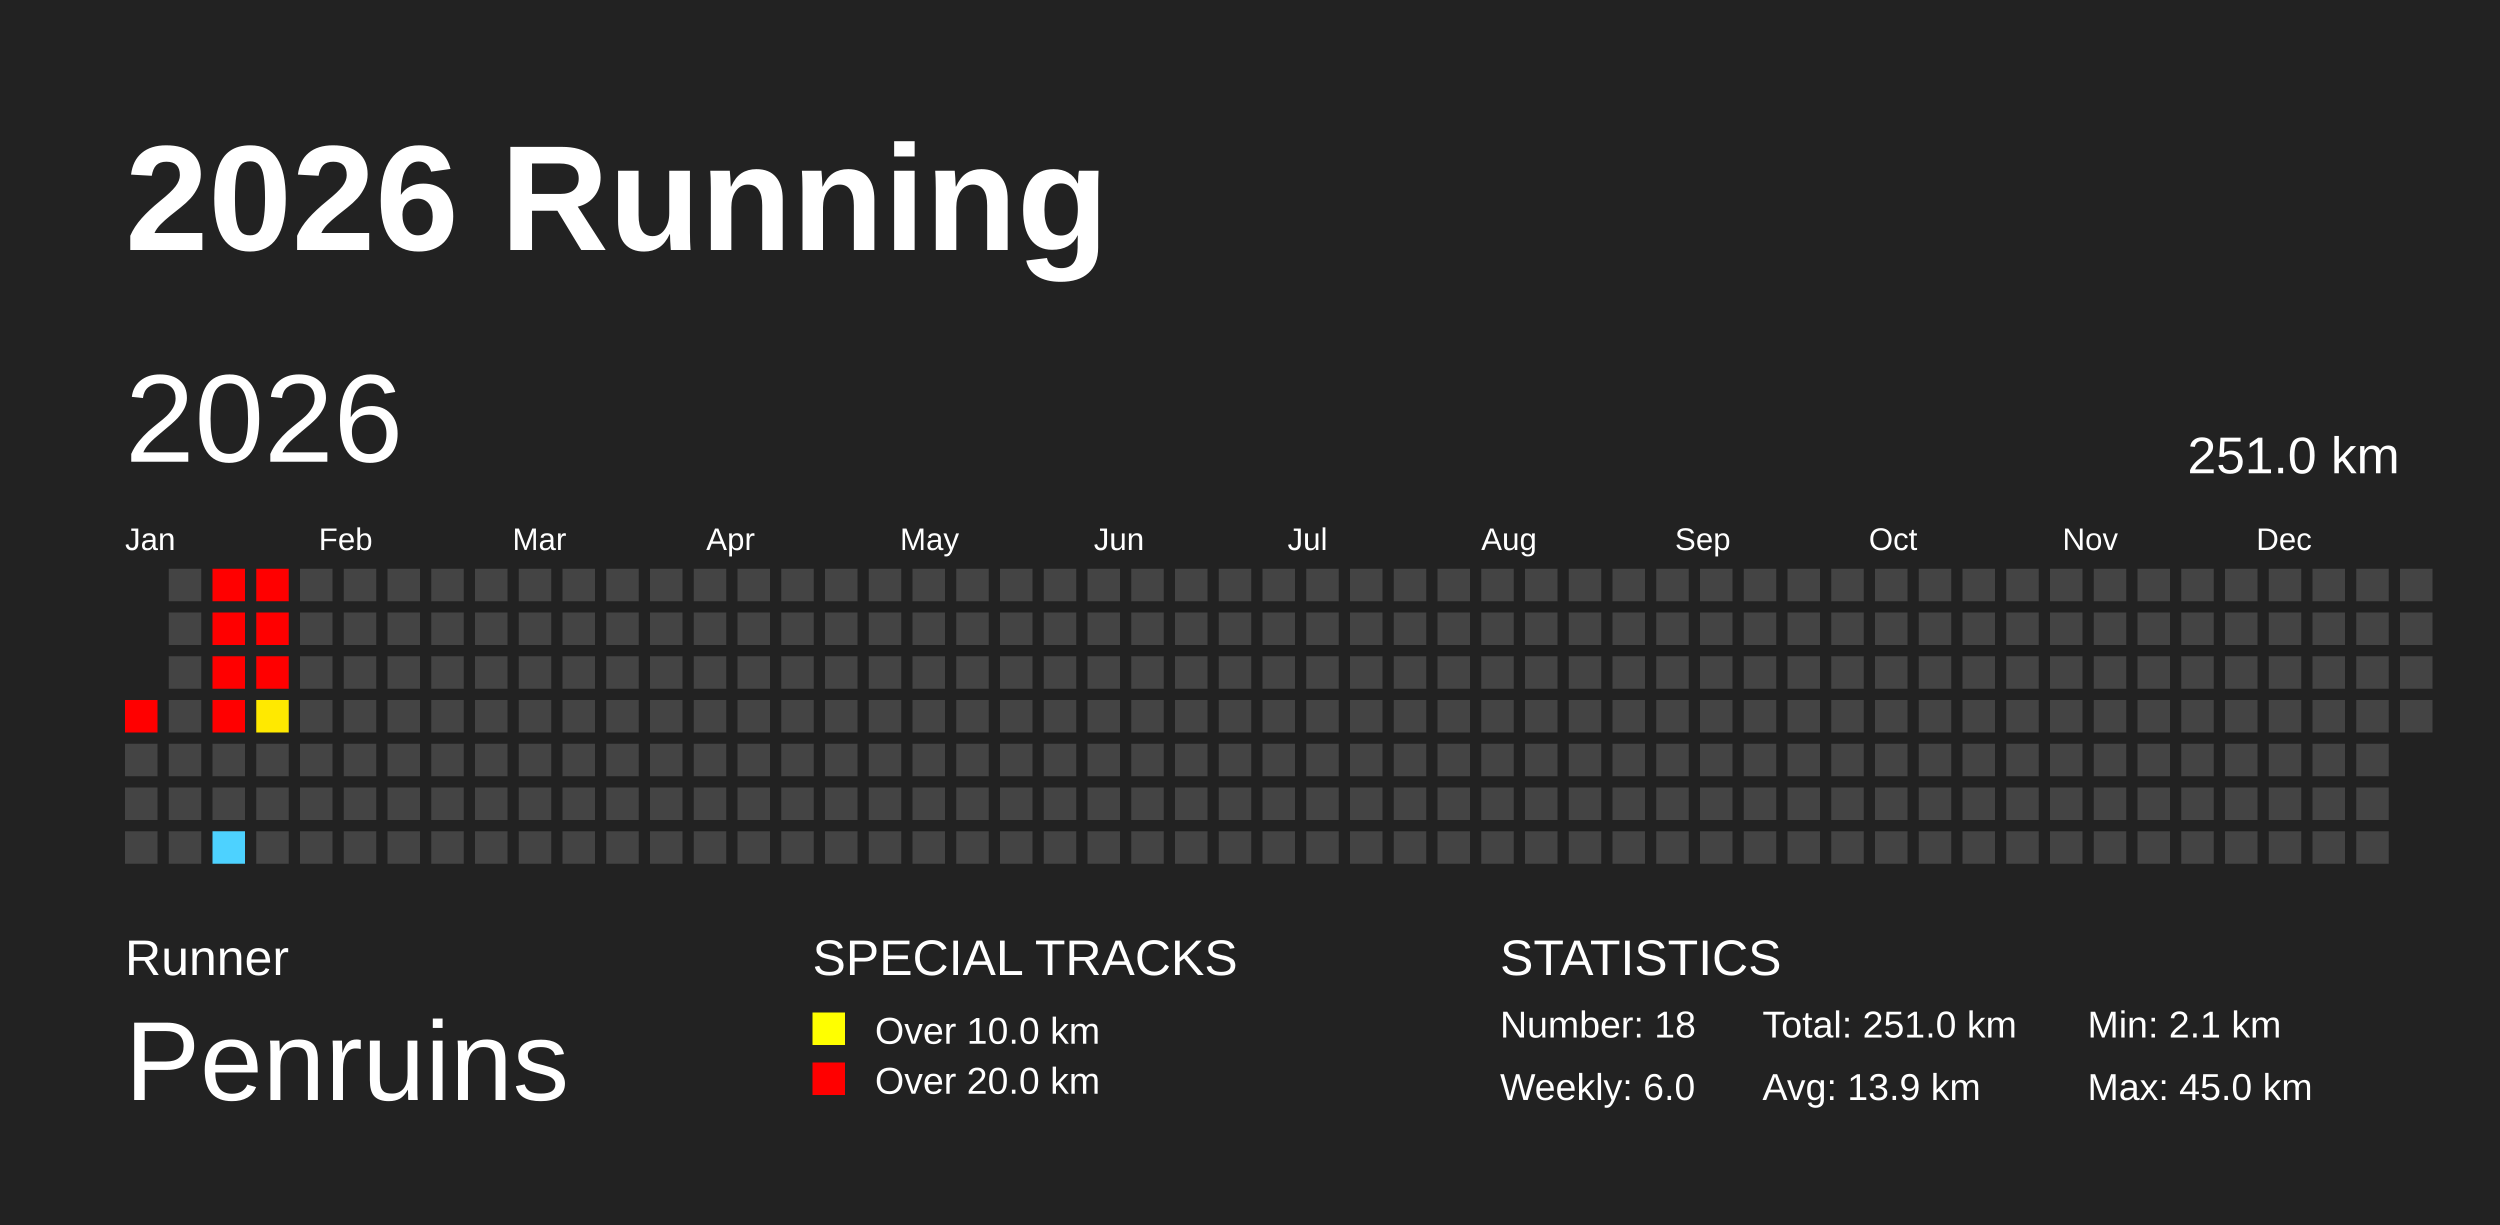
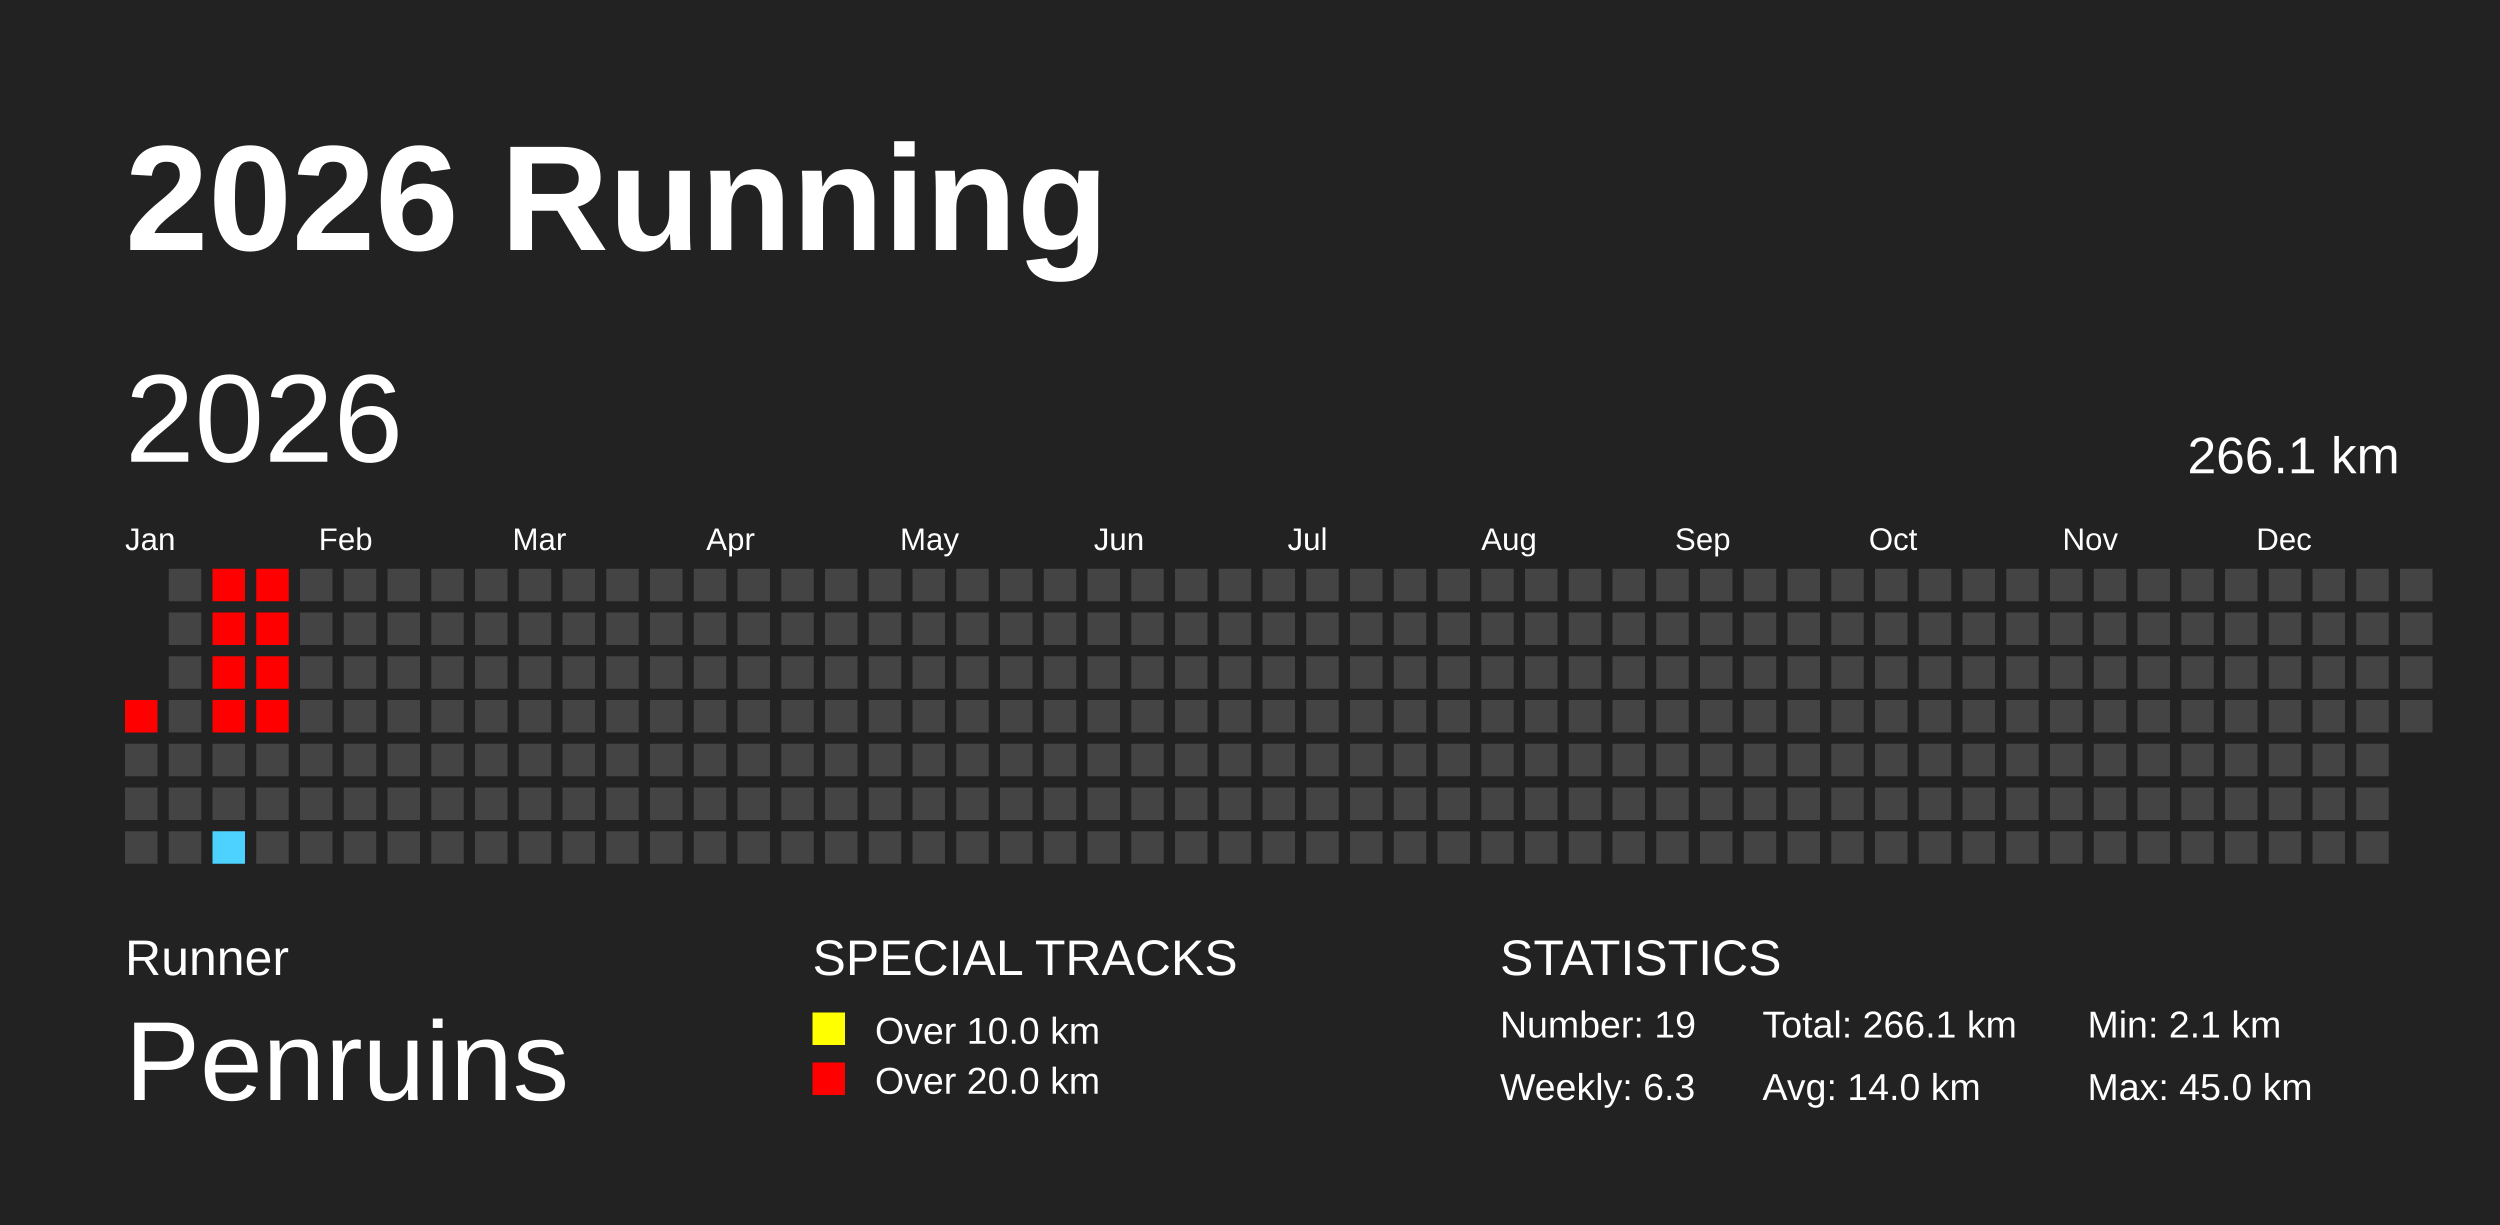
<svg xmlns="http://www.w3.org/2000/svg" baseProfile="full" height="98mm" version="1.1" viewBox="0,0,200,98" width="200mm">
  <defs />
  <rect fill="#222222" height="98" width="200" x="0" y="0" />
  <text fill="#FFFFFF" style="font-size:12px; font-family:Arial; font-weight:bold;" x="10" y="20">2026 Running</text>
  <text fill="#FFFFFF" style="font-size:4px; font-family:Arial" x="10" y="78">Runner</text>
  <text fill="#FFFFFF" style="font-size:9px; font-family:Arial" x="10" y="88">Penruins</text>
  <text fill="#FFFFFF" style="font-size:4px; font-family:Arial" x="65" y="78">SPECIAL TRACKS</text>
  <rect fill="yellow" height="2.6" width="2.6" x="65" y="81" />
  <text fill="#FFFFFF" style="font-size:3px; font-family:Arial" x="70" y="83.5">Over 10.0 km</text>
  <rect fill="red" height="2.6" width="2.6" x="65" y="85" />
  <text fill="#FFFFFF" style="font-size:3px; font-family:Arial" x="70" y="87.5">Over 20.0 km</text>
  <text fill="#FFFFFF" style="font-size:4px; font-family:Arial" x="120" y="78">STATISTICS</text>
-   <text fill="#FFFFFF" style="font-size:3px; font-family:Arial" x="120" y="83">Number: 18</text>
-   <text fill="#FFFFFF" style="font-size:3px; font-family:Arial" x="120" y="88">Weekly: 6.0</text>
-   <text fill="#FFFFFF" style="font-size:3px; font-family:Arial" x="141" y="83">Total: 251.0 km</text>
-   <text fill="#FFFFFF" style="font-size:3px; font-family:Arial" x="141" y="88">Avg: 13.9 km</text>
+   <text fill="#FFFFFF" style="font-size:3px; font-family:Arial" x="120" y="83">Number: 19</text>
+   <text fill="#FFFFFF" style="font-size:3px; font-family:Arial" x="120" y="88">Weekly: 6.3</text>
+   <text fill="#FFFFFF" style="font-size:3px; font-family:Arial" x="141" y="83">Total: 266.1 km</text>
+   <text fill="#FFFFFF" style="font-size:3px; font-family:Arial" x="141" y="88">Avg: 14.0 km</text>
  <text fill="#FFFFFF" style="font-size:3px; font-family:Arial" x="167" y="83">Min: 2.1 km</text>
  <text fill="#FFFFFF" style="font-size:3px; font-family:Arial" x="167" y="88">Max: 45.0 km</text>
  <text dominant-baseline="hanging" fill="#FFFFFF" style="font-size:10.0px; font-family:Arial;" x="10" y="30">2026</text>
-   <text dominant-baseline="hanging" fill="#FFFFFF" style="font-size:4.125px; font-family:Arial;" x="175" y="35">251.0 km</text>
+   <text dominant-baseline="hanging" fill="#FFFFFF" style="font-size:4.125px; font-family:Arial;" x="175" y="35">266.1 km</text>
  <text fill="#FFFFFF" style="font-size:2.5px; font-family:Arial" x="10.0" y="44">Jan</text>
  <text fill="#FFFFFF" style="font-size:2.5px; font-family:Arial" x="25.5" y="44">Feb</text>
  <text fill="#FFFFFF" style="font-size:2.5px; font-family:Arial" x="41.0" y="44">Mar</text>
  <text fill="#FFFFFF" style="font-size:2.5px; font-family:Arial" x="56.5" y="44">Apr</text>
  <text fill="#FFFFFF" style="font-size:2.5px; font-family:Arial" x="72.0" y="44">May</text>
  <text fill="#FFFFFF" style="font-size:2.5px; font-family:Arial" x="87.5" y="44">Jun</text>
  <text fill="#FFFFFF" style="font-size:2.5px; font-family:Arial" x="103.0" y="44">Jul</text>
  <text fill="#FFFFFF" style="font-size:2.5px; font-family:Arial" x="118.5" y="44">Aug</text>
  <text fill="#FFFFFF" style="font-size:2.5px; font-family:Arial" x="134.0" y="44">Sep</text>
  <text fill="#FFFFFF" style="font-size:2.5px; font-family:Arial" x="149.5" y="44">Oct</text>
  <text fill="#FFFFFF" style="font-size:2.5px; font-family:Arial" x="165.0" y="44">Nov</text>
  <text fill="#FFFFFF" style="font-size:2.5px; font-family:Arial" x="180.5" y="44">Dec</text>
  <rect fill="red" height="2.6" width="2.6" x="10.0" y="56.0" />
  <rect fill="#444444" height="2.6" width="2.6" x="10.0" y="59.5" />
  <rect fill="#444444" height="2.6" width="2.6" x="10.0" y="63.0" />
  <rect fill="#444444" height="2.6" width="2.6" x="10.0" y="66.5" />
  <rect fill="#444444" height="2.6" width="2.6" x="13.5" y="45.5" />
  <rect fill="#444444" height="2.6" width="2.6" x="13.5" y="49.0" />
  <rect fill="#444444" height="2.6" width="2.6" x="13.5" y="52.5" />
  <rect fill="#444444" height="2.6" width="2.6" x="13.5" y="56.0" />
  <rect fill="#444444" height="2.6" width="2.6" x="13.5" y="59.5" />
  <rect fill="#444444" height="2.6" width="2.6" x="13.5" y="63.0" />
  <rect fill="#444444" height="2.6" width="2.6" x="13.5" y="66.5" />
  <rect fill="red" height="2.6" width="2.6" x="17.0" y="45.5" />
  <rect fill="red" height="2.6" width="2.6" x="17.0" y="49.0" />
  <rect fill="red" height="2.6" width="2.6" x="17.0" y="52.5" />
  <rect fill="red" height="2.6" width="2.6" x="17.0" y="56.0" />
  <rect fill="#444444" height="2.6" width="2.6" x="17.0" y="59.5" />
  <rect fill="#444444" height="2.6" width="2.6" x="17.0" y="63.0" />
  <rect fill="#4dd2ff" height="2.6" width="2.6" x="17.0" y="66.5" />
  <rect fill="red" height="2.6" width="2.6" x="20.5" y="45.5" />
  <rect fill="red" height="2.6" width="2.6" x="20.5" y="49.0" />
  <rect fill="red" height="2.6" width="2.6" x="20.5" y="52.5" />
-   <rect fill="#ffe900" height="2.6" width="2.6" x="20.5" y="56.0" />
+   <rect fill="red" height="2.6" width="2.6" x="20.5" y="56.0" />
  <rect fill="#444444" height="2.6" width="2.6" x="20.5" y="59.5" />
  <rect fill="#444444" height="2.6" width="2.6" x="20.5" y="63.0" />
  <rect fill="#444444" height="2.6" width="2.6" x="20.5" y="66.5" />
  <rect fill="#444444" height="2.6" width="2.6" x="24.0" y="45.5" />
  <rect fill="#444444" height="2.6" width="2.6" x="24.0" y="49.0" />
  <rect fill="#444444" height="2.6" width="2.6" x="24.0" y="52.5" />
  <rect fill="#444444" height="2.6" width="2.6" x="24.0" y="56.0" />
  <rect fill="#444444" height="2.6" width="2.6" x="24.0" y="59.5" />
  <rect fill="#444444" height="2.6" width="2.6" x="24.0" y="63.0" />
  <rect fill="#444444" height="2.6" width="2.6" x="24.0" y="66.5" />
  <rect fill="#444444" height="2.6" width="2.6" x="27.5" y="45.5" />
  <rect fill="#444444" height="2.6" width="2.6" x="27.5" y="49.0" />
  <rect fill="#444444" height="2.6" width="2.6" x="27.5" y="52.5" />
  <rect fill="#444444" height="2.6" width="2.6" x="27.5" y="56.0" />
  <rect fill="#444444" height="2.6" width="2.6" x="27.5" y="59.5" />
  <rect fill="#444444" height="2.6" width="2.6" x="27.5" y="63.0" />
  <rect fill="#444444" height="2.6" width="2.6" x="27.5" y="66.5" />
  <rect fill="#444444" height="2.6" width="2.6" x="31.0" y="45.5" />
  <rect fill="#444444" height="2.6" width="2.6" x="31.0" y="49.0" />
  <rect fill="#444444" height="2.6" width="2.6" x="31.0" y="52.5" />
  <rect fill="#444444" height="2.6" width="2.6" x="31.0" y="56.0" />
  <rect fill="#444444" height="2.6" width="2.6" x="31.0" y="59.5" />
  <rect fill="#444444" height="2.6" width="2.6" x="31.0" y="63.0" />
  <rect fill="#444444" height="2.6" width="2.6" x="31.0" y="66.5" />
  <rect fill="#444444" height="2.6" width="2.6" x="34.5" y="45.5" />
  <rect fill="#444444" height="2.6" width="2.6" x="34.5" y="49.0" />
  <rect fill="#444444" height="2.6" width="2.6" x="34.5" y="52.5" />
  <rect fill="#444444" height="2.6" width="2.6" x="34.5" y="56.0" />
  <rect fill="#444444" height="2.6" width="2.6" x="34.5" y="59.5" />
  <rect fill="#444444" height="2.6" width="2.6" x="34.5" y="63.0" />
  <rect fill="#444444" height="2.6" width="2.6" x="34.5" y="66.5" />
  <rect fill="#444444" height="2.6" width="2.6" x="38.0" y="45.5" />
  <rect fill="#444444" height="2.6" width="2.6" x="38.0" y="49.0" />
  <rect fill="#444444" height="2.6" width="2.6" x="38.0" y="52.5" />
  <rect fill="#444444" height="2.6" width="2.6" x="38.0" y="56.0" />
  <rect fill="#444444" height="2.6" width="2.6" x="38.0" y="59.5" />
  <rect fill="#444444" height="2.6" width="2.6" x="38.0" y="63.0" />
  <rect fill="#444444" height="2.6" width="2.6" x="38.0" y="66.5" />
  <rect fill="#444444" height="2.6" width="2.6" x="41.5" y="45.5" />
  <rect fill="#444444" height="2.6" width="2.6" x="41.5" y="49.0" />
  <rect fill="#444444" height="2.6" width="2.6" x="41.5" y="52.5" />
  <rect fill="#444444" height="2.6" width="2.6" x="41.5" y="56.0" />
  <rect fill="#444444" height="2.6" width="2.6" x="41.5" y="59.5" />
  <rect fill="#444444" height="2.6" width="2.6" x="41.5" y="63.0" />
  <rect fill="#444444" height="2.6" width="2.6" x="41.5" y="66.5" />
  <rect fill="#444444" height="2.6" width="2.6" x="45.0" y="45.5" />
  <rect fill="#444444" height="2.6" width="2.6" x="45.0" y="49.0" />
  <rect fill="#444444" height="2.6" width="2.6" x="45.0" y="52.5" />
  <rect fill="#444444" height="2.6" width="2.6" x="45.0" y="56.0" />
  <rect fill="#444444" height="2.6" width="2.6" x="45.0" y="59.5" />
  <rect fill="#444444" height="2.6" width="2.6" x="45.0" y="63.0" />
  <rect fill="#444444" height="2.6" width="2.6" x="45.0" y="66.5" />
  <rect fill="#444444" height="2.6" width="2.6" x="48.5" y="45.5" />
  <rect fill="#444444" height="2.6" width="2.6" x="48.5" y="49.0" />
  <rect fill="#444444" height="2.6" width="2.6" x="48.5" y="52.5" />
  <rect fill="#444444" height="2.6" width="2.6" x="48.5" y="56.0" />
  <rect fill="#444444" height="2.6" width="2.6" x="48.5" y="59.5" />
  <rect fill="#444444" height="2.6" width="2.6" x="48.5" y="63.0" />
  <rect fill="#444444" height="2.6" width="2.6" x="48.5" y="66.5" />
  <rect fill="#444444" height="2.6" width="2.6" x="52.0" y="45.5" />
  <rect fill="#444444" height="2.6" width="2.6" x="52.0" y="49.0" />
  <rect fill="#444444" height="2.6" width="2.6" x="52.0" y="52.5" />
  <rect fill="#444444" height="2.6" width="2.6" x="52.0" y="56.0" />
  <rect fill="#444444" height="2.6" width="2.6" x="52.0" y="59.5" />
  <rect fill="#444444" height="2.6" width="2.6" x="52.0" y="63.0" />
  <rect fill="#444444" height="2.6" width="2.6" x="52.0" y="66.5" />
  <rect fill="#444444" height="2.6" width="2.6" x="55.5" y="45.5" />
  <rect fill="#444444" height="2.6" width="2.6" x="55.5" y="49.0" />
  <rect fill="#444444" height="2.6" width="2.6" x="55.5" y="52.5" />
  <rect fill="#444444" height="2.6" width="2.6" x="55.5" y="56.0" />
  <rect fill="#444444" height="2.6" width="2.6" x="55.5" y="59.5" />
  <rect fill="#444444" height="2.6" width="2.6" x="55.5" y="63.0" />
  <rect fill="#444444" height="2.6" width="2.6" x="55.5" y="66.5" />
  <rect fill="#444444" height="2.6" width="2.6" x="59.0" y="45.5" />
  <rect fill="#444444" height="2.6" width="2.6" x="59.0" y="49.0" />
  <rect fill="#444444" height="2.6" width="2.6" x="59.0" y="52.5" />
  <rect fill="#444444" height="2.6" width="2.6" x="59.0" y="56.0" />
  <rect fill="#444444" height="2.6" width="2.6" x="59.0" y="59.5" />
  <rect fill="#444444" height="2.6" width="2.6" x="59.0" y="63.0" />
  <rect fill="#444444" height="2.6" width="2.6" x="59.0" y="66.5" />
  <rect fill="#444444" height="2.6" width="2.6" x="62.5" y="45.5" />
  <rect fill="#444444" height="2.6" width="2.6" x="62.5" y="49.0" />
  <rect fill="#444444" height="2.6" width="2.6" x="62.5" y="52.5" />
  <rect fill="#444444" height="2.6" width="2.6" x="62.5" y="56.0" />
  <rect fill="#444444" height="2.6" width="2.6" x="62.5" y="59.5" />
  <rect fill="#444444" height="2.6" width="2.6" x="62.5" y="63.0" />
  <rect fill="#444444" height="2.6" width="2.6" x="62.5" y="66.5" />
  <rect fill="#444444" height="2.6" width="2.6" x="66.0" y="45.5" />
  <rect fill="#444444" height="2.6" width="2.6" x="66.0" y="49.0" />
  <rect fill="#444444" height="2.6" width="2.6" x="66.0" y="52.5" />
  <rect fill="#444444" height="2.6" width="2.6" x="66.0" y="56.0" />
  <rect fill="#444444" height="2.6" width="2.6" x="66.0" y="59.5" />
  <rect fill="#444444" height="2.6" width="2.6" x="66.0" y="63.0" />
  <rect fill="#444444" height="2.6" width="2.6" x="66.0" y="66.5" />
  <rect fill="#444444" height="2.6" width="2.6" x="69.5" y="45.5" />
  <rect fill="#444444" height="2.6" width="2.6" x="69.5" y="49.0" />
  <rect fill="#444444" height="2.6" width="2.6" x="69.5" y="52.5" />
  <rect fill="#444444" height="2.6" width="2.6" x="69.5" y="56.0" />
  <rect fill="#444444" height="2.6" width="2.6" x="69.5" y="59.5" />
  <rect fill="#444444" height="2.6" width="2.6" x="69.5" y="63.0" />
  <rect fill="#444444" height="2.6" width="2.6" x="69.5" y="66.5" />
  <rect fill="#444444" height="2.6" width="2.6" x="73.0" y="45.5" />
  <rect fill="#444444" height="2.6" width="2.6" x="73.0" y="49.0" />
  <rect fill="#444444" height="2.6" width="2.6" x="73.0" y="52.5" />
  <rect fill="#444444" height="2.6" width="2.6" x="73.0" y="56.0" />
  <rect fill="#444444" height="2.6" width="2.6" x="73.0" y="59.5" />
  <rect fill="#444444" height="2.6" width="2.6" x="73.0" y="63.0" />
  <rect fill="#444444" height="2.6" width="2.6" x="73.0" y="66.5" />
  <rect fill="#444444" height="2.6" width="2.6" x="76.5" y="45.5" />
  <rect fill="#444444" height="2.6" width="2.6" x="76.5" y="49.0" />
  <rect fill="#444444" height="2.6" width="2.6" x="76.5" y="52.5" />
  <rect fill="#444444" height="2.6" width="2.6" x="76.5" y="56.0" />
  <rect fill="#444444" height="2.6" width="2.6" x="76.5" y="59.5" />
  <rect fill="#444444" height="2.6" width="2.6" x="76.5" y="63.0" />
  <rect fill="#444444" height="2.6" width="2.6" x="76.5" y="66.5" />
  <rect fill="#444444" height="2.6" width="2.6" x="80.0" y="45.5" />
  <rect fill="#444444" height="2.6" width="2.6" x="80.0" y="49.0" />
  <rect fill="#444444" height="2.6" width="2.6" x="80.0" y="52.5" />
  <rect fill="#444444" height="2.6" width="2.6" x="80.0" y="56.0" />
  <rect fill="#444444" height="2.6" width="2.6" x="80.0" y="59.5" />
  <rect fill="#444444" height="2.6" width="2.6" x="80.0" y="63.0" />
  <rect fill="#444444" height="2.6" width="2.6" x="80.0" y="66.5" />
  <rect fill="#444444" height="2.6" width="2.6" x="83.5" y="45.5" />
  <rect fill="#444444" height="2.6" width="2.6" x="83.5" y="49.0" />
  <rect fill="#444444" height="2.6" width="2.6" x="83.5" y="52.5" />
  <rect fill="#444444" height="2.6" width="2.6" x="83.5" y="56.0" />
  <rect fill="#444444" height="2.6" width="2.6" x="83.5" y="59.5" />
  <rect fill="#444444" height="2.6" width="2.6" x="83.5" y="63.0" />
  <rect fill="#444444" height="2.6" width="2.6" x="83.5" y="66.5" />
  <rect fill="#444444" height="2.6" width="2.6" x="87.0" y="45.5" />
  <rect fill="#444444" height="2.6" width="2.6" x="87.0" y="49.0" />
  <rect fill="#444444" height="2.6" width="2.6" x="87.0" y="52.5" />
  <rect fill="#444444" height="2.6" width="2.6" x="87.0" y="56.0" />
  <rect fill="#444444" height="2.6" width="2.6" x="87.0" y="59.5" />
  <rect fill="#444444" height="2.6" width="2.6" x="87.0" y="63.0" />
  <rect fill="#444444" height="2.6" width="2.6" x="87.0" y="66.5" />
  <rect fill="#444444" height="2.6" width="2.6" x="90.5" y="45.5" />
  <rect fill="#444444" height="2.6" width="2.6" x="90.5" y="49.0" />
  <rect fill="#444444" height="2.6" width="2.6" x="90.5" y="52.5" />
  <rect fill="#444444" height="2.6" width="2.6" x="90.5" y="56.0" />
  <rect fill="#444444" height="2.6" width="2.6" x="90.5" y="59.5" />
  <rect fill="#444444" height="2.6" width="2.6" x="90.5" y="63.0" />
  <rect fill="#444444" height="2.6" width="2.6" x="90.5" y="66.5" />
  <rect fill="#444444" height="2.6" width="2.6" x="94.0" y="45.5" />
  <rect fill="#444444" height="2.6" width="2.6" x="94.0" y="49.0" />
  <rect fill="#444444" height="2.6" width="2.6" x="94.0" y="52.5" />
  <rect fill="#444444" height="2.6" width="2.6" x="94.0" y="56.0" />
  <rect fill="#444444" height="2.6" width="2.6" x="94.0" y="59.5" />
  <rect fill="#444444" height="2.6" width="2.6" x="94.0" y="63.0" />
  <rect fill="#444444" height="2.6" width="2.6" x="94.0" y="66.5" />
  <rect fill="#444444" height="2.6" width="2.6" x="97.5" y="45.5" />
  <rect fill="#444444" height="2.6" width="2.6" x="97.5" y="49.0" />
  <rect fill="#444444" height="2.6" width="2.6" x="97.5" y="52.5" />
  <rect fill="#444444" height="2.6" width="2.6" x="97.5" y="56.0" />
  <rect fill="#444444" height="2.6" width="2.6" x="97.5" y="59.5" />
  <rect fill="#444444" height="2.6" width="2.6" x="97.5" y="63.0" />
  <rect fill="#444444" height="2.6" width="2.6" x="97.5" y="66.5" />
  <rect fill="#444444" height="2.6" width="2.6" x="101.0" y="45.5" />
  <rect fill="#444444" height="2.6" width="2.6" x="101.0" y="49.0" />
  <rect fill="#444444" height="2.6" width="2.6" x="101.0" y="52.5" />
  <rect fill="#444444" height="2.6" width="2.6" x="101.0" y="56.0" />
  <rect fill="#444444" height="2.6" width="2.6" x="101.0" y="59.5" />
  <rect fill="#444444" height="2.6" width="2.6" x="101.0" y="63.0" />
  <rect fill="#444444" height="2.6" width="2.6" x="101.0" y="66.5" />
  <rect fill="#444444" height="2.6" width="2.6" x="104.5" y="45.5" />
  <rect fill="#444444" height="2.6" width="2.6" x="104.5" y="49.0" />
  <rect fill="#444444" height="2.6" width="2.6" x="104.5" y="52.5" />
  <rect fill="#444444" height="2.6" width="2.6" x="104.5" y="56.0" />
  <rect fill="#444444" height="2.6" width="2.6" x="104.5" y="59.5" />
  <rect fill="#444444" height="2.6" width="2.6" x="104.5" y="63.0" />
  <rect fill="#444444" height="2.6" width="2.6" x="104.5" y="66.5" />
  <rect fill="#444444" height="2.6" width="2.6" x="108.0" y="45.5" />
  <rect fill="#444444" height="2.6" width="2.6" x="108.0" y="49.0" />
  <rect fill="#444444" height="2.6" width="2.6" x="108.0" y="52.5" />
  <rect fill="#444444" height="2.6" width="2.6" x="108.0" y="56.0" />
  <rect fill="#444444" height="2.6" width="2.6" x="108.0" y="59.5" />
  <rect fill="#444444" height="2.6" width="2.6" x="108.0" y="63.0" />
  <rect fill="#444444" height="2.6" width="2.6" x="108.0" y="66.5" />
  <rect fill="#444444" height="2.6" width="2.6" x="111.5" y="45.5" />
  <rect fill="#444444" height="2.6" width="2.6" x="111.5" y="49.0" />
  <rect fill="#444444" height="2.6" width="2.6" x="111.5" y="52.5" />
  <rect fill="#444444" height="2.6" width="2.6" x="111.5" y="56.0" />
  <rect fill="#444444" height="2.6" width="2.6" x="111.5" y="59.5" />
  <rect fill="#444444" height="2.6" width="2.6" x="111.5" y="63.0" />
  <rect fill="#444444" height="2.6" width="2.6" x="111.5" y="66.5" />
  <rect fill="#444444" height="2.6" width="2.6" x="115.0" y="45.5" />
  <rect fill="#444444" height="2.6" width="2.6" x="115.0" y="49.0" />
  <rect fill="#444444" height="2.6" width="2.6" x="115.0" y="52.5" />
  <rect fill="#444444" height="2.6" width="2.6" x="115.0" y="56.0" />
  <rect fill="#444444" height="2.6" width="2.6" x="115.0" y="59.5" />
  <rect fill="#444444" height="2.6" width="2.6" x="115.0" y="63.0" />
  <rect fill="#444444" height="2.6" width="2.6" x="115.0" y="66.5" />
  <rect fill="#444444" height="2.6" width="2.6" x="118.5" y="45.5" />
  <rect fill="#444444" height="2.6" width="2.6" x="118.5" y="49.0" />
  <rect fill="#444444" height="2.6" width="2.6" x="118.5" y="52.5" />
  <rect fill="#444444" height="2.6" width="2.6" x="118.5" y="56.0" />
  <rect fill="#444444" height="2.6" width="2.6" x="118.5" y="59.5" />
  <rect fill="#444444" height="2.6" width="2.6" x="118.5" y="63.0" />
  <rect fill="#444444" height="2.6" width="2.6" x="118.5" y="66.5" />
  <rect fill="#444444" height="2.6" width="2.6" x="122.0" y="45.5" />
  <rect fill="#444444" height="2.6" width="2.6" x="122.0" y="49.0" />
  <rect fill="#444444" height="2.6" width="2.6" x="122.0" y="52.5" />
  <rect fill="#444444" height="2.6" width="2.6" x="122.0" y="56.0" />
  <rect fill="#444444" height="2.6" width="2.6" x="122.0" y="59.5" />
  <rect fill="#444444" height="2.6" width="2.6" x="122.0" y="63.0" />
  <rect fill="#444444" height="2.6" width="2.6" x="122.0" y="66.5" />
  <rect fill="#444444" height="2.6" width="2.6" x="125.5" y="45.5" />
  <rect fill="#444444" height="2.6" width="2.6" x="125.5" y="49.0" />
  <rect fill="#444444" height="2.6" width="2.6" x="125.5" y="52.5" />
  <rect fill="#444444" height="2.6" width="2.6" x="125.5" y="56.0" />
  <rect fill="#444444" height="2.6" width="2.6" x="125.5" y="59.5" />
  <rect fill="#444444" height="2.6" width="2.6" x="125.5" y="63.0" />
  <rect fill="#444444" height="2.6" width="2.6" x="125.5" y="66.5" />
  <rect fill="#444444" height="2.6" width="2.6" x="129.0" y="45.5" />
  <rect fill="#444444" height="2.6" width="2.6" x="129.0" y="49.0" />
  <rect fill="#444444" height="2.6" width="2.6" x="129.0" y="52.5" />
  <rect fill="#444444" height="2.6" width="2.6" x="129.0" y="56.0" />
  <rect fill="#444444" height="2.6" width="2.6" x="129.0" y="59.5" />
  <rect fill="#444444" height="2.6" width="2.6" x="129.0" y="63.0" />
  <rect fill="#444444" height="2.6" width="2.6" x="129.0" y="66.5" />
  <rect fill="#444444" height="2.6" width="2.6" x="132.5" y="45.5" />
  <rect fill="#444444" height="2.6" width="2.6" x="132.5" y="49.0" />
  <rect fill="#444444" height="2.6" width="2.6" x="132.5" y="52.5" />
  <rect fill="#444444" height="2.6" width="2.6" x="132.5" y="56.0" />
  <rect fill="#444444" height="2.6" width="2.6" x="132.5" y="59.5" />
  <rect fill="#444444" height="2.6" width="2.6" x="132.5" y="63.0" />
  <rect fill="#444444" height="2.6" width="2.6" x="132.5" y="66.5" />
  <rect fill="#444444" height="2.6" width="2.6" x="136.0" y="45.5" />
  <rect fill="#444444" height="2.6" width="2.6" x="136.0" y="49.0" />
  <rect fill="#444444" height="2.6" width="2.6" x="136.0" y="52.5" />
  <rect fill="#444444" height="2.6" width="2.6" x="136.0" y="56.0" />
  <rect fill="#444444" height="2.6" width="2.6" x="136.0" y="59.5" />
  <rect fill="#444444" height="2.6" width="2.6" x="136.0" y="63.0" />
  <rect fill="#444444" height="2.6" width="2.6" x="136.0" y="66.5" />
  <rect fill="#444444" height="2.6" width="2.6" x="139.5" y="45.5" />
  <rect fill="#444444" height="2.6" width="2.6" x="139.5" y="49.0" />
  <rect fill="#444444" height="2.6" width="2.6" x="139.5" y="52.5" />
  <rect fill="#444444" height="2.6" width="2.6" x="139.5" y="56.0" />
  <rect fill="#444444" height="2.6" width="2.6" x="139.5" y="59.5" />
  <rect fill="#444444" height="2.6" width="2.6" x="139.5" y="63.0" />
  <rect fill="#444444" height="2.6" width="2.6" x="139.5" y="66.5" />
  <rect fill="#444444" height="2.6" width="2.6" x="143.0" y="45.5" />
  <rect fill="#444444" height="2.6" width="2.6" x="143.0" y="49.0" />
  <rect fill="#444444" height="2.6" width="2.6" x="143.0" y="52.5" />
  <rect fill="#444444" height="2.6" width="2.6" x="143.0" y="56.0" />
  <rect fill="#444444" height="2.6" width="2.6" x="143.0" y="59.5" />
  <rect fill="#444444" height="2.6" width="2.6" x="143.0" y="63.0" />
  <rect fill="#444444" height="2.6" width="2.6" x="143.0" y="66.5" />
  <rect fill="#444444" height="2.6" width="2.6" x="146.5" y="45.5" />
  <rect fill="#444444" height="2.6" width="2.6" x="146.5" y="49.0" />
  <rect fill="#444444" height="2.6" width="2.6" x="146.5" y="52.5" />
  <rect fill="#444444" height="2.6" width="2.6" x="146.5" y="56.0" />
  <rect fill="#444444" height="2.6" width="2.6" x="146.5" y="59.5" />
  <rect fill="#444444" height="2.6" width="2.6" x="146.5" y="63.0" />
  <rect fill="#444444" height="2.6" width="2.6" x="146.5" y="66.5" />
  <rect fill="#444444" height="2.6" width="2.6" x="150.0" y="45.5" />
  <rect fill="#444444" height="2.6" width="2.6" x="150.0" y="49.0" />
  <rect fill="#444444" height="2.6" width="2.6" x="150.0" y="52.5" />
  <rect fill="#444444" height="2.6" width="2.6" x="150.0" y="56.0" />
  <rect fill="#444444" height="2.6" width="2.6" x="150.0" y="59.5" />
  <rect fill="#444444" height="2.6" width="2.6" x="150.0" y="63.0" />
  <rect fill="#444444" height="2.6" width="2.6" x="150.0" y="66.5" />
  <rect fill="#444444" height="2.6" width="2.6" x="153.5" y="45.5" />
  <rect fill="#444444" height="2.6" width="2.6" x="153.5" y="49.0" />
  <rect fill="#444444" height="2.6" width="2.6" x="153.5" y="52.5" />
  <rect fill="#444444" height="2.6" width="2.6" x="153.5" y="56.0" />
  <rect fill="#444444" height="2.6" width="2.6" x="153.5" y="59.5" />
  <rect fill="#444444" height="2.6" width="2.6" x="153.5" y="63.0" />
  <rect fill="#444444" height="2.6" width="2.6" x="153.5" y="66.5" />
  <rect fill="#444444" height="2.6" width="2.6" x="157.0" y="45.5" />
  <rect fill="#444444" height="2.6" width="2.6" x="157.0" y="49.0" />
  <rect fill="#444444" height="2.6" width="2.6" x="157.0" y="52.5" />
  <rect fill="#444444" height="2.6" width="2.6" x="157.0" y="56.0" />
  <rect fill="#444444" height="2.6" width="2.6" x="157.0" y="59.5" />
  <rect fill="#444444" height="2.6" width="2.6" x="157.0" y="63.0" />
  <rect fill="#444444" height="2.6" width="2.6" x="157.0" y="66.5" />
  <rect fill="#444444" height="2.6" width="2.6" x="160.5" y="45.5" />
  <rect fill="#444444" height="2.6" width="2.6" x="160.5" y="49.0" />
  <rect fill="#444444" height="2.6" width="2.6" x="160.5" y="52.5" />
  <rect fill="#444444" height="2.6" width="2.6" x="160.5" y="56.0" />
  <rect fill="#444444" height="2.6" width="2.6" x="160.5" y="59.5" />
  <rect fill="#444444" height="2.6" width="2.6" x="160.5" y="63.0" />
  <rect fill="#444444" height="2.6" width="2.6" x="160.5" y="66.5" />
  <rect fill="#444444" height="2.6" width="2.6" x="164.0" y="45.5" />
  <rect fill="#444444" height="2.6" width="2.6" x="164.0" y="49.0" />
  <rect fill="#444444" height="2.6" width="2.6" x="164.0" y="52.5" />
  <rect fill="#444444" height="2.6" width="2.6" x="164.0" y="56.0" />
  <rect fill="#444444" height="2.6" width="2.6" x="164.0" y="59.5" />
  <rect fill="#444444" height="2.6" width="2.6" x="164.0" y="63.0" />
  <rect fill="#444444" height="2.6" width="2.6" x="164.0" y="66.5" />
  <rect fill="#444444" height="2.6" width="2.6" x="167.5" y="45.5" />
  <rect fill="#444444" height="2.6" width="2.6" x="167.5" y="49.0" />
  <rect fill="#444444" height="2.6" width="2.6" x="167.5" y="52.5" />
  <rect fill="#444444" height="2.6" width="2.6" x="167.5" y="56.0" />
  <rect fill="#444444" height="2.6" width="2.6" x="167.5" y="59.5" />
  <rect fill="#444444" height="2.6" width="2.6" x="167.5" y="63.0" />
  <rect fill="#444444" height="2.6" width="2.6" x="167.5" y="66.5" />
  <rect fill="#444444" height="2.6" width="2.6" x="171.0" y="45.5" />
  <rect fill="#444444" height="2.6" width="2.6" x="171.0" y="49.0" />
  <rect fill="#444444" height="2.6" width="2.6" x="171.0" y="52.5" />
  <rect fill="#444444" height="2.6" width="2.6" x="171.0" y="56.0" />
  <rect fill="#444444" height="2.6" width="2.6" x="171.0" y="59.5" />
  <rect fill="#444444" height="2.6" width="2.6" x="171.0" y="63.0" />
  <rect fill="#444444" height="2.6" width="2.6" x="171.0" y="66.5" />
  <rect fill="#444444" height="2.6" width="2.6" x="174.5" y="45.5" />
  <rect fill="#444444" height="2.6" width="2.6" x="174.5" y="49.0" />
  <rect fill="#444444" height="2.6" width="2.6" x="174.5" y="52.5" />
  <rect fill="#444444" height="2.6" width="2.6" x="174.5" y="56.0" />
  <rect fill="#444444" height="2.6" width="2.6" x="174.5" y="59.5" />
  <rect fill="#444444" height="2.6" width="2.6" x="174.5" y="63.0" />
  <rect fill="#444444" height="2.6" width="2.6" x="174.5" y="66.5" />
  <rect fill="#444444" height="2.6" width="2.6" x="178.0" y="45.5" />
  <rect fill="#444444" height="2.6" width="2.6" x="178.0" y="49.0" />
  <rect fill="#444444" height="2.6" width="2.6" x="178.0" y="52.5" />
  <rect fill="#444444" height="2.6" width="2.6" x="178.0" y="56.0" />
  <rect fill="#444444" height="2.6" width="2.6" x="178.0" y="59.5" />
  <rect fill="#444444" height="2.6" width="2.6" x="178.0" y="63.0" />
  <rect fill="#444444" height="2.6" width="2.6" x="178.0" y="66.5" />
  <rect fill="#444444" height="2.6" width="2.6" x="181.5" y="45.5" />
  <rect fill="#444444" height="2.6" width="2.6" x="181.5" y="49.0" />
  <rect fill="#444444" height="2.6" width="2.6" x="181.5" y="52.5" />
  <rect fill="#444444" height="2.6" width="2.6" x="181.5" y="56.0" />
  <rect fill="#444444" height="2.6" width="2.6" x="181.5" y="59.5" />
  <rect fill="#444444" height="2.6" width="2.6" x="181.5" y="63.0" />
  <rect fill="#444444" height="2.6" width="2.6" x="181.5" y="66.5" />
  <rect fill="#444444" height="2.6" width="2.6" x="185.0" y="45.5" />
  <rect fill="#444444" height="2.6" width="2.6" x="185.0" y="49.0" />
  <rect fill="#444444" height="2.6" width="2.6" x="185.0" y="52.5" />
  <rect fill="#444444" height="2.6" width="2.6" x="185.0" y="56.0" />
  <rect fill="#444444" height="2.6" width="2.6" x="185.0" y="59.5" />
  <rect fill="#444444" height="2.6" width="2.6" x="185.0" y="63.0" />
  <rect fill="#444444" height="2.6" width="2.6" x="185.0" y="66.5" />
  <rect fill="#444444" height="2.6" width="2.6" x="188.5" y="45.5" />
  <rect fill="#444444" height="2.6" width="2.6" x="188.5" y="49.0" />
  <rect fill="#444444" height="2.6" width="2.6" x="188.5" y="52.5" />
  <rect fill="#444444" height="2.6" width="2.6" x="188.5" y="56.0" />
  <rect fill="#444444" height="2.6" width="2.6" x="188.5" y="59.5" />
  <rect fill="#444444" height="2.6" width="2.6" x="188.5" y="63.0" />
  <rect fill="#444444" height="2.6" width="2.6" x="188.5" y="66.5" />
  <rect fill="#444444" height="2.6" width="2.6" x="192.0" y="45.5" />
  <rect fill="#444444" height="2.6" width="2.6" x="192.0" y="49.0" />
  <rect fill="#444444" height="2.6" width="2.6" x="192.0" y="52.5" />
  <rect fill="#444444" height="2.6" width="2.6" x="192.0" y="56.0" />
</svg>
